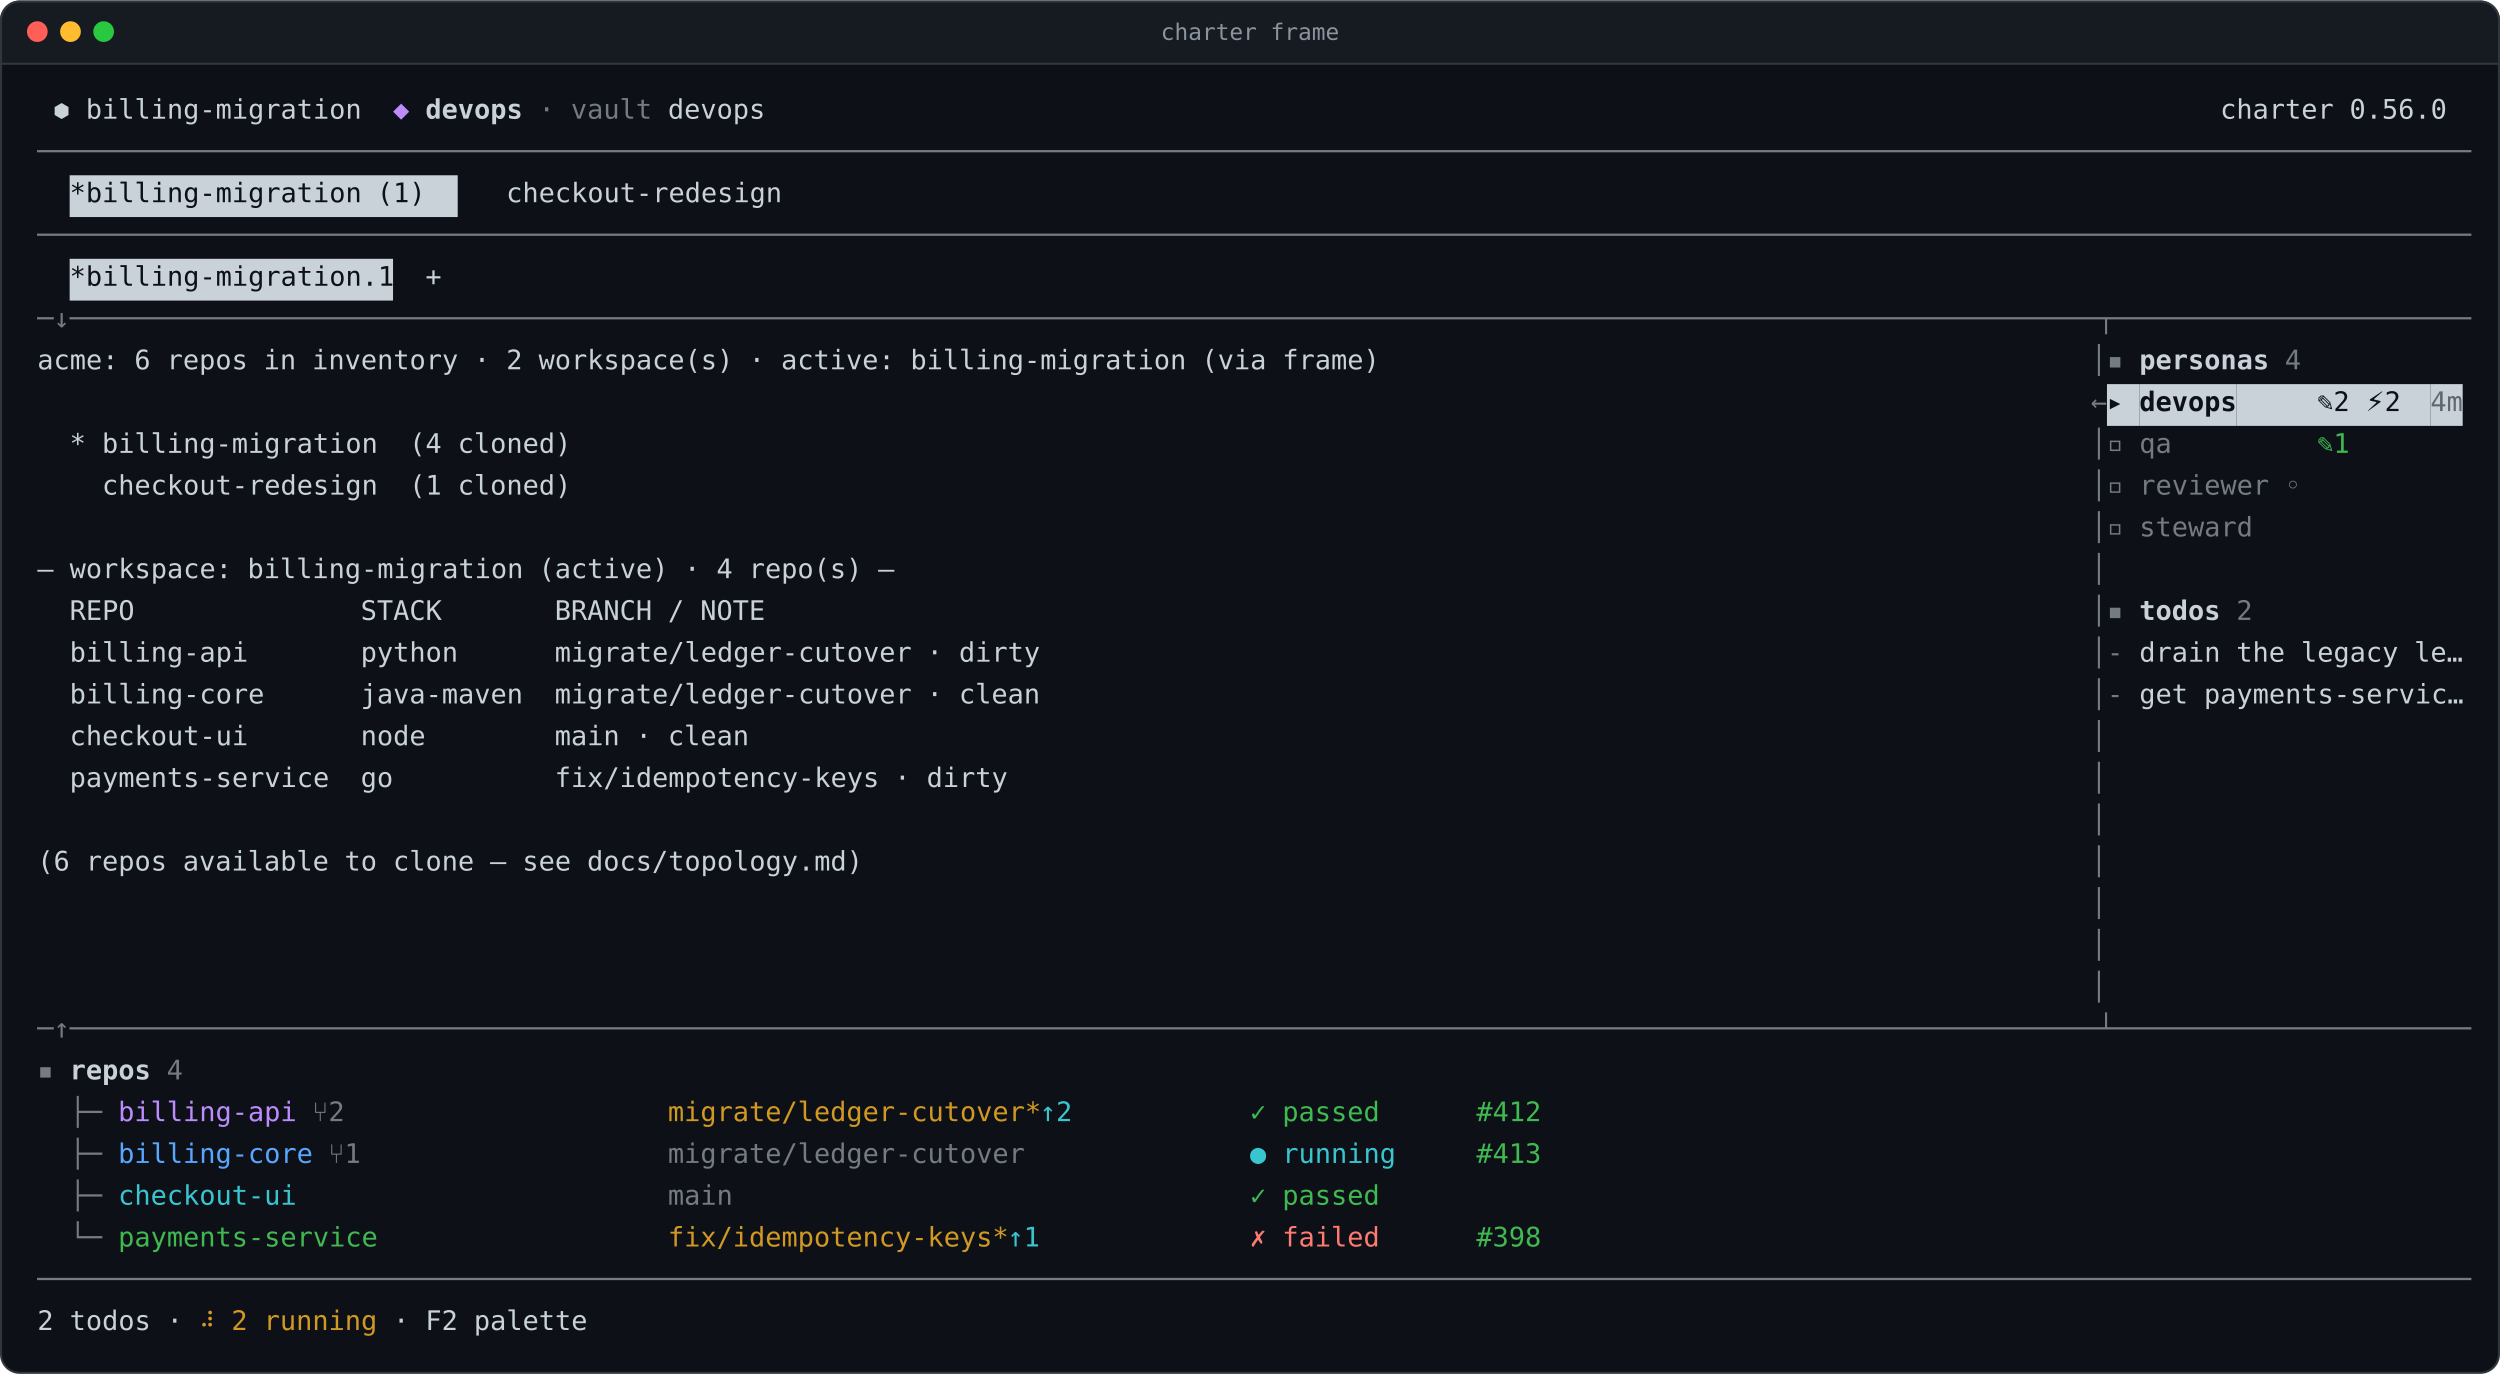
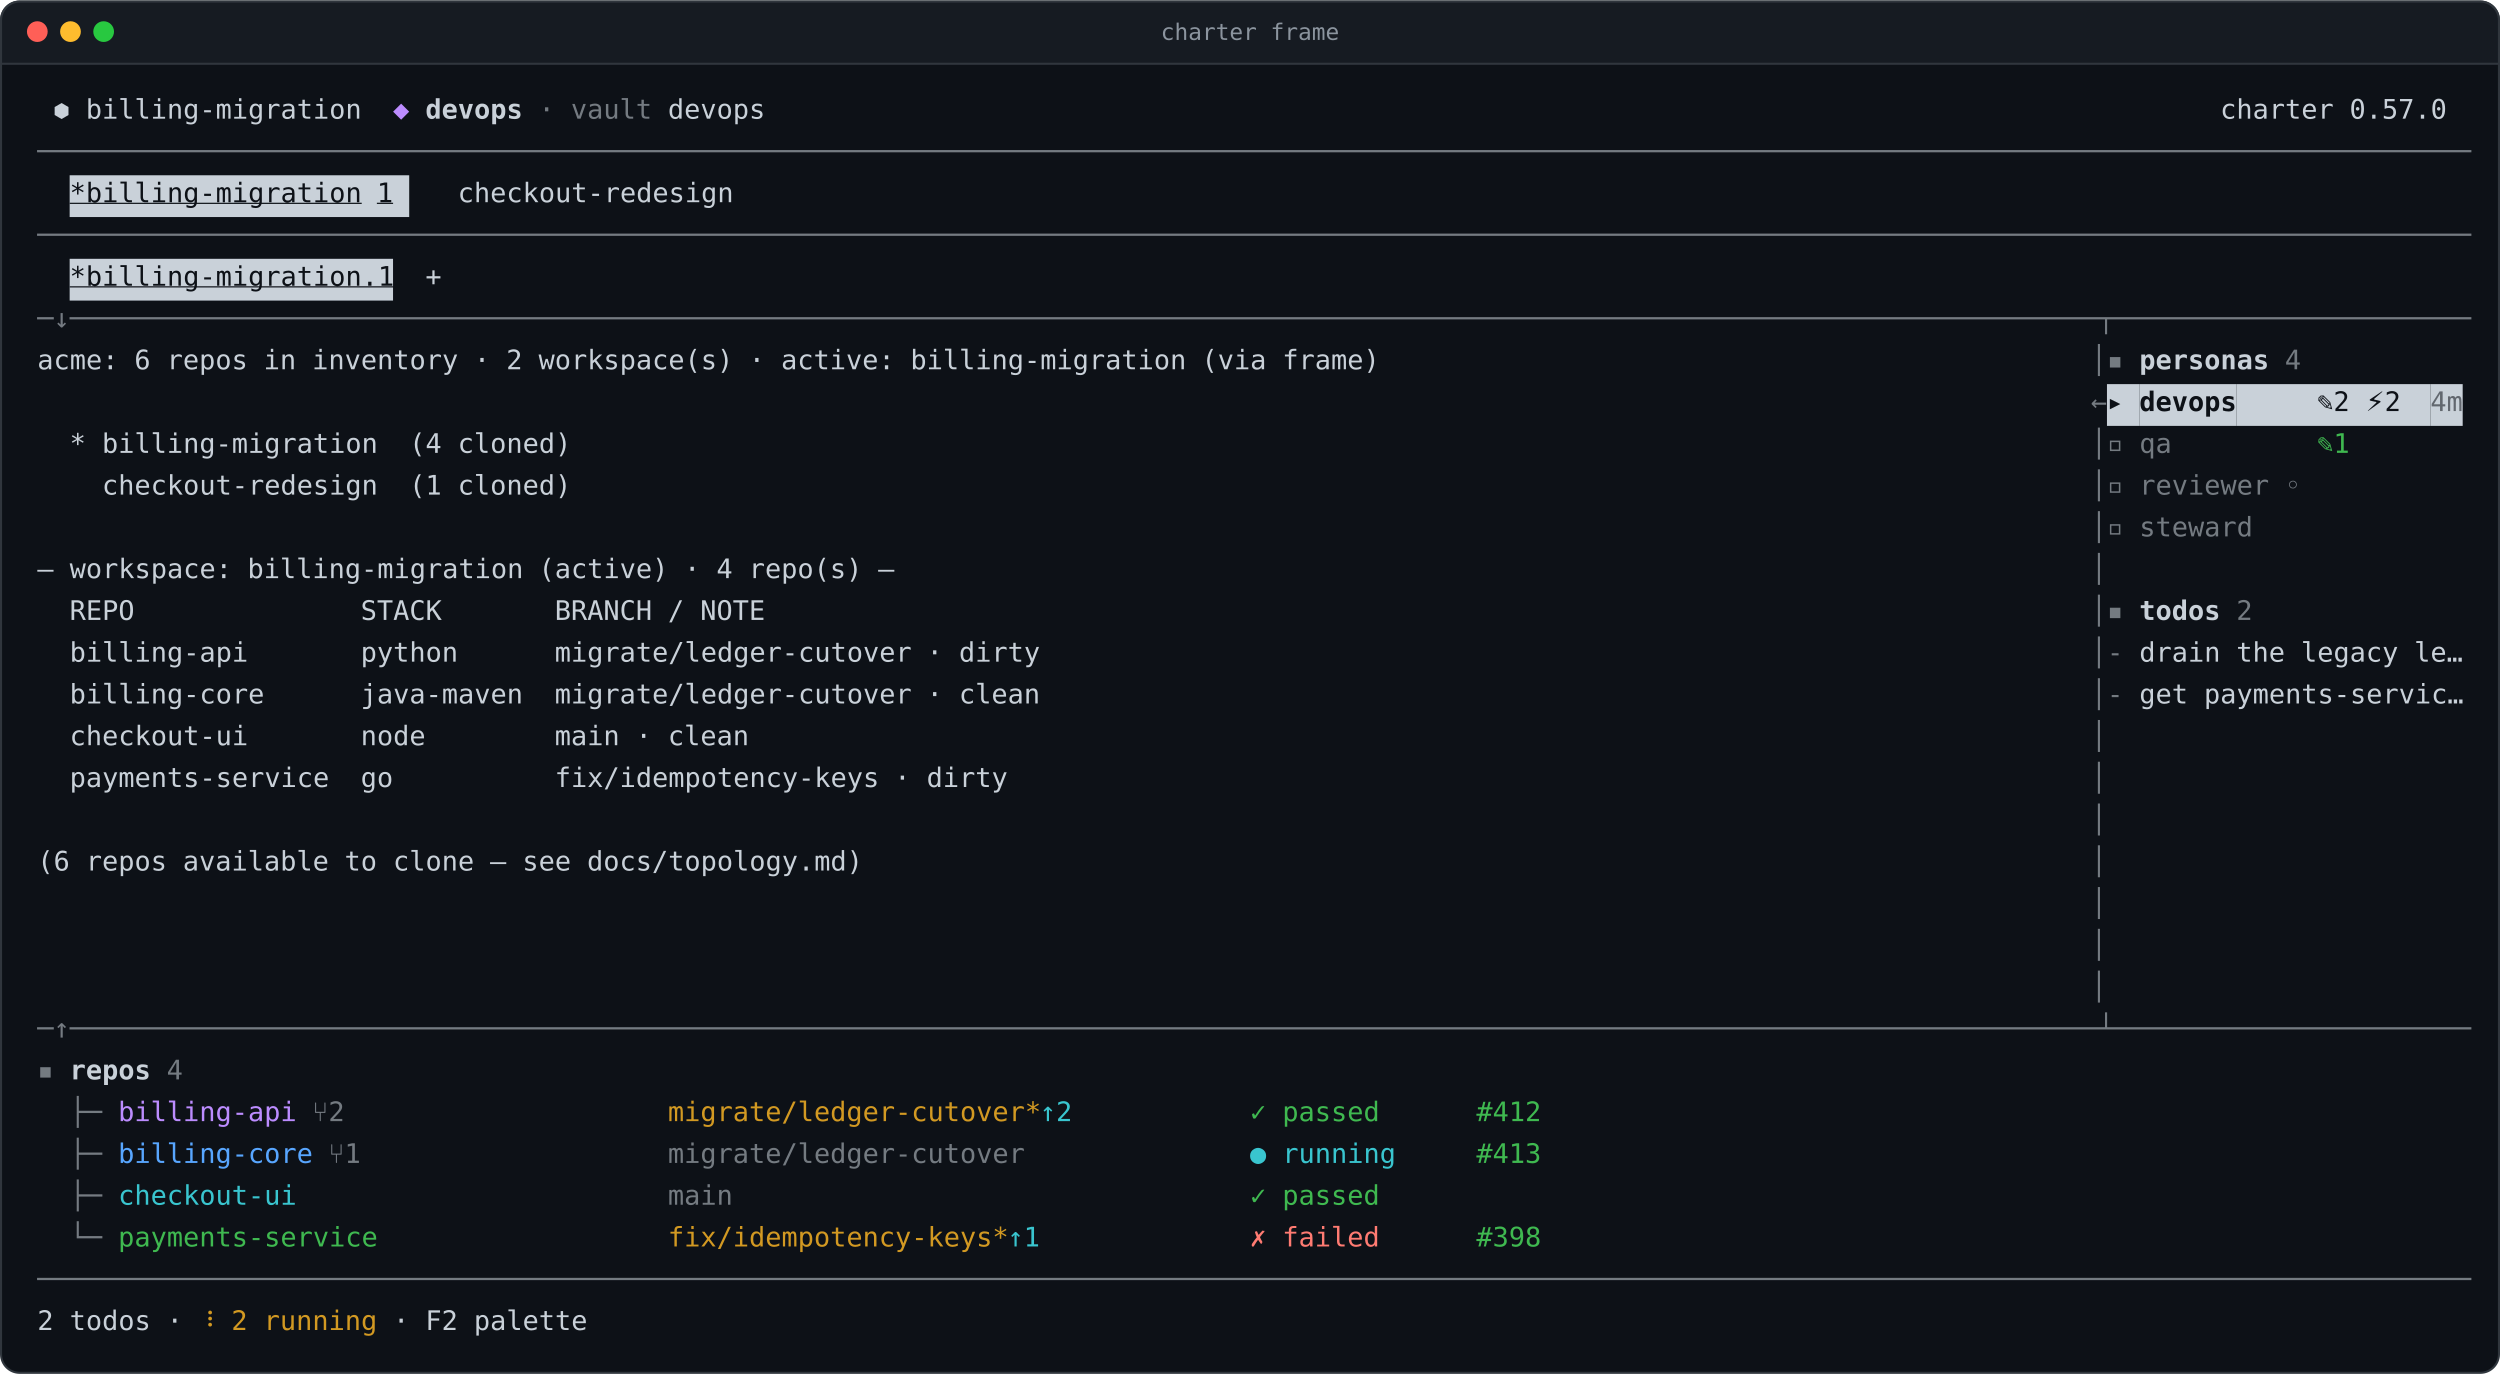
<svg xmlns="http://www.w3.org/2000/svg" width="1206" height="663" viewBox="0 0 1206.00 662.50" role="img" aria-label="charter frame">
  <rect x="0.5" y="0.5" width="1205.00" height="661.50" rx="9" fill="#0d1117" stroke="#30363d" />
  <path d="M0.5 9.5a9 9 0 0 1 9-9h1187.00a9 9 0 0 1 9 9v21.00h-1205.00z" fill="#161b22" stroke="#30363d" />
  <circle cx="18" cy="15.0" r="5" fill="#ff5f57" />
  <circle cx="34" cy="15.0" r="5" fill="#febc2e" />
  <circle cx="50" cy="15.0" r="5" fill="#28c840" />
  <text x="603.00" y="19.0" text-anchor="middle" font-family="ui-monospace, SFMono-Regular, 'SF Mono', Menlo, Consolas, 'DejaVu Sans Mono', monospace" font-size="11" fill="#8b949e">charter frame</text>
  <g font-family="ui-monospace, SFMono-Regular, 'SF Mono', Menlo, Consolas, 'DejaVu Sans Mono', monospace" font-size="13.0">
    <text x="25.80" y="57.00" fill="#c9d1d9">⬢</text>
    <text x="41.40 49.20 57.00 64.80 72.60 80.40 88.20 96.00 103.80 111.60 119.40 127.20 135.00 142.80 150.60 158.40 166.20" y="57.00" fill="#c9d1d9">billing-migration</text>
    <text x="189.60" y="57.00" fill="#bc8cff">◆</text>
    <text x="205.20 213.00 220.80 228.60 236.40 244.20" y="57.00" fill="#c9d1d9" font-weight="600">devops</text>
    <text x="259.80" y="57.00" fill="#c9d1d9" opacity="0.55">·</text>
    <text x="275.40 283.20 291.00 298.80 306.60" y="57.00" fill="#c9d1d9" opacity="0.55">vault</text>
    <text x="322.20 330.00 337.80 345.60 353.40 361.20" y="57.00" fill="#c9d1d9">devops</text>
    <text x="1071.00 1078.80 1086.60 1094.40 1102.20 1110.00 1117.80" y="57.00" fill="#c9d1d9">charter</text>
-     <text x="1133.40 1141.20 1149.00 1156.80 1164.60 1172.40" y="57.00" fill="#c9d1d9">0.56.0</text>
+     <text x="1133.40 1141.20 1149.00 1156.80 1164.60 1172.40" y="57.00" fill="#c9d1d9">0.57.0</text>
    <text x="18.00 25.80 33.60 41.40 49.20 57.00 64.80 72.60 80.40 88.20 96.00 103.80 111.60 119.40 127.20 135.00 142.80 150.60 158.40 166.20 174.00 181.80 189.60 197.40 205.20 213.00 220.80 228.60 236.40 244.20 252.00 259.80 267.60 275.40 283.20 291.00 298.80 306.60 314.40 322.20 330.00 337.80 345.60 353.40 361.20 369.00 376.80 384.60 392.40 400.20 408.00 415.80 423.60 431.40 439.20 447.00 454.80 462.60 470.40 478.20 486.00 493.80 501.60 509.40 517.20 525.00 532.80 540.60 548.40 556.20 564.00 571.80 579.60 587.40 595.20 603.00 610.80 618.60 626.40 634.20 642.00 649.80 657.60 665.40 673.20 681.00 688.80 696.60 704.40 712.20 720.00 727.80 735.60 743.40 751.20 759.00 766.80 774.60 782.40 790.20 798.00 805.80 813.60 821.40 829.20 837.00 844.80 852.60 860.40 868.20 876.00 883.80 891.60 899.40 907.20 915.00 922.80 930.60 938.40 946.20 954.00 961.80 969.60 977.40 985.20 993.00 1000.80 1008.60 1016.40 1024.20 1032.00 1039.80 1047.60 1055.40 1063.20 1071.00 1078.80 1086.60 1094.40 1102.20 1110.00 1117.80 1125.60 1133.40 1141.20 1149.00 1156.80 1164.60 1172.40 1180.20" y="77.15" fill="#c9d1d9" opacity="0.55">──────────────────────────────────────────────────────────────────────────────────────────────────────────────────────────────────────────────────────</text>
-     <rect x="33.60" y="84.30" width="187.20" height="20.15" fill="#c9d1d9" />
-     <text x="33.60 41.40 49.20 57.00 64.80 72.60 80.40 88.20 96.00 103.80 111.60 119.40 127.20 135.00 142.80 150.60 158.40 166.20" y="97.30" fill="#0d1117">*billing-migration</text>
-     <text x="181.80 189.60 197.40" y="97.30" fill="#0d1117">(1)</text>
-     <text x="244.20 252.00 259.80 267.60 275.40 283.20 291.00 298.80 306.60 314.40 322.20 330.00 337.80 345.60 353.40 361.20 369.00" y="97.30" fill="#c9d1d9">checkout-redesign</text>
+     <rect x="33.60" y="84.30" width="163.80" height="20.15" fill="#c9d1d9" />
+     <text x="33.60 41.40 49.20 57.00 64.80 72.60 80.40 88.20 96.00 103.80 111.60 119.40 127.20 135.00 142.80 150.60 158.40 166.20" y="97.30" fill="#0d1117" text-decoration="underline">*billing-migration</text>
+     <text x="181.80" y="97.30" fill="#0d1117" text-decoration="underline">1</text>
+     <text x="220.80 228.60 236.40 244.20 252.00 259.80 267.60 275.40 283.20 291.00 298.80 306.60 314.40 322.20 330.00 337.80 345.60" y="97.30" fill="#c9d1d9">checkout-redesign</text>
    <text x="18.00 25.80 33.60 41.40 49.20 57.00 64.80 72.60 80.40 88.20 96.00 103.80 111.60 119.40 127.20 135.00 142.80 150.60 158.40 166.20 174.00 181.80 189.60 197.40 205.20 213.00 220.80 228.60 236.40 244.20 252.00 259.80 267.60 275.40 283.20 291.00 298.80 306.60 314.40 322.20 330.00 337.80 345.60 353.40 361.20 369.00 376.80 384.60 392.40 400.20 408.00 415.80 423.60 431.40 439.20 447.00 454.80 462.60 470.40 478.20 486.00 493.80 501.60 509.40 517.20 525.00 532.80 540.60 548.40 556.20 564.00 571.80 579.60 587.40 595.20 603.00 610.80 618.60 626.40 634.20 642.00 649.80 657.60 665.40 673.20 681.00 688.80 696.60 704.40 712.20 720.00 727.80 735.60 743.40 751.20 759.00 766.80 774.60 782.40 790.20 798.00 805.80 813.60 821.40 829.20 837.00 844.80 852.60 860.40 868.20 876.00 883.80 891.60 899.40 907.20 915.00 922.80 930.60 938.40 946.20 954.00 961.80 969.60 977.40 985.20 993.00 1000.80 1008.60 1016.40 1024.20 1032.00 1039.80 1047.60 1055.40 1063.20 1071.00 1078.80 1086.60 1094.40 1102.20 1110.00 1117.80 1125.60 1133.40 1141.20 1149.00 1156.80 1164.60 1172.40 1180.20" y="117.45" fill="#c9d1d9" opacity="0.55">──────────────────────────────────────────────────────────────────────────────────────────────────────────────────────────────────────────────────────</text>
    <rect x="33.60" y="124.60" width="156.00" height="20.15" fill="#c9d1d9" />
-     <text x="33.60 41.40 49.20 57.00 64.80 72.60 80.40 88.20 96.00 103.80 111.60 119.40 127.20 135.00 142.80 150.60 158.40 166.20 174.00 181.80" y="137.60" fill="#0d1117">*billing-migration.1</text>
+     <text x="33.60 41.40 49.20 57.00 64.80 72.60 80.40 88.20 96.00 103.80 111.60 119.40 127.20 135.00 142.80 150.60 158.40 166.20 174.00 181.80" y="137.60" fill="#0d1117" text-decoration="underline">*billing-migration.1</text>
    <text x="205.20" y="137.60" fill="#c9d1d9">+</text>
    <text x="18.00 25.80 33.60 41.40 49.20 57.00 64.80 72.60 80.40 88.20 96.00 103.80 111.60 119.40 127.20 135.00 142.80 150.60 158.40 166.20 174.00 181.80 189.60 197.40 205.20 213.00 220.80 228.60 236.40 244.20 252.00 259.80 267.60 275.40 283.20 291.00 298.80 306.60 314.40 322.20 330.00 337.80 345.60 353.40 361.20 369.00 376.80 384.60 392.40 400.20 408.00 415.80 423.60 431.40 439.20 447.00 454.80 462.60 470.40 478.20 486.00 493.80 501.60 509.40 517.20 525.00 532.80 540.60 548.40 556.20 564.00 571.80 579.60 587.40 595.20 603.00 610.80 618.60 626.40 634.20 642.00 649.80 657.60 665.40 673.20 681.00 688.80 696.60 704.40 712.20 720.00 727.80 735.60 743.40 751.20 759.00 766.80 774.60 782.40 790.20 798.00 805.80 813.60 821.40 829.20 837.00 844.80 852.60 860.40 868.20 876.00 883.80 891.60 899.40 907.20 915.00 922.80 930.60 938.40 946.20 954.00 961.80 969.60 977.40 985.20 993.00 1000.80 1008.60 1016.40 1024.20 1032.00 1039.80 1047.60 1055.40 1063.20 1071.00 1078.80 1086.60 1094.40 1102.20 1110.00 1117.80 1125.60 1133.40 1141.20 1149.00 1156.80 1164.60 1172.40 1180.20" y="157.75" fill="#c9d1d9" opacity="0.55">─↓─────────────────────────────────────────────────────────────────────────────────────────────────────────────────────────────┬──────────────────────</text>
    <text x="18.00 25.80 33.60 41.40 49.20" y="177.90" fill="#c9d1d9">acme:</text>
    <text x="64.80" y="177.90" fill="#c9d1d9">6</text>
    <text x="80.40 88.20 96.00 103.80 111.60" y="177.90" fill="#c9d1d9">repos</text>
    <text x="127.20 135.00" y="177.90" fill="#c9d1d9">in</text>
    <text x="150.60 158.40 166.20 174.00 181.80 189.60 197.40 205.20 213.00" y="177.90" fill="#c9d1d9">inventory</text>
    <text x="228.60" y="177.90" fill="#c9d1d9">·</text>
    <text x="244.20" y="177.90" fill="#c9d1d9">2</text>
    <text x="259.80 267.60 275.40 283.20 291.00 298.80 306.60 314.40 322.20 330.00 337.80 345.60" y="177.90" fill="#c9d1d9">workspace(s)</text>
    <text x="361.20" y="177.90" fill="#c9d1d9">·</text>
    <text x="376.80 384.60 392.40 400.20 408.00 415.80 423.60" y="177.90" fill="#c9d1d9">active:</text>
    <text x="439.20 447.00 454.80 462.60 470.40 478.20 486.00 493.80 501.60 509.40 517.20 525.00 532.80 540.60 548.40 556.20 564.00" y="177.90" fill="#c9d1d9">billing-migration</text>
    <text x="579.60 587.40 595.20 603.00" y="177.90" fill="#c9d1d9">(via</text>
    <text x="618.60 626.40 634.20 642.00 649.80 657.60" y="177.90" fill="#c9d1d9">frame)</text>
    <text x="1008.60 1016.40" y="177.90" fill="#c9d1d9" opacity="0.55">│▪</text>
    <text x="1032.00 1039.80 1047.60 1055.40 1063.20 1071.00 1078.80 1086.60" y="177.90" fill="#c9d1d9" font-weight="600">personas</text>
    <text x="1102.20" y="177.90" fill="#c9d1d9" opacity="0.55">4</text>
    <text x="1008.60" y="198.05" fill="#c9d1d9" opacity="0.55">←</text>
    <rect x="1016.40" y="185.05" width="15.60" height="20.15" fill="#c9d1d9" />
    <text x="1016.40" y="198.05" fill="#0d1117">▸</text>
    <rect x="1032.00" y="185.05" width="46.80" height="20.15" fill="#c9d1d9" />
    <text x="1032.00 1039.80 1047.60 1055.40 1063.20 1071.00" y="198.05" fill="#0d1117" font-weight="600">devops</text>
    <rect x="1078.80" y="185.05" width="93.60" height="20.15" fill="#c9d1d9" />
    <text x="1117.80 1125.60" y="198.05" fill="#0d1117">✎2</text>
    <text x="1141.20 1156.80" y="198.05" fill="#0d1117">⚡2</text>
    <rect x="1172.40" y="185.05" width="15.60" height="20.15" fill="#c9d1d9" />
    <text x="1172.40 1180.20" y="198.05" fill="#0d1117" opacity="0.55">4m</text>
    <text x="33.60" y="218.20" fill="#c9d1d9">*</text>
    <text x="49.20 57.00 64.80 72.60 80.40 88.20 96.00 103.80 111.60 119.40 127.20 135.00 142.80 150.60 158.40 166.20 174.00" y="218.20" fill="#c9d1d9">billing-migration</text>
    <text x="197.40 205.20" y="218.20" fill="#c9d1d9">(4</text>
    <text x="220.80 228.60 236.40 244.20 252.00 259.80 267.60" y="218.20" fill="#c9d1d9">cloned)</text>
    <text x="1008.60 1016.40" y="218.20" fill="#c9d1d9" opacity="0.55">│▫</text>
    <text x="1032.00 1039.80" y="218.20" fill="#c9d1d9" opacity="0.55">qa</text>
    <text x="1117.80 1125.60" y="218.20" fill="#3fb950">✎1</text>
    <text x="49.20 57.00 64.80 72.60 80.40 88.20 96.00 103.80 111.60 119.40 127.20 135.00 142.80 150.60 158.40 166.20 174.00" y="238.35" fill="#c9d1d9">checkout-redesign</text>
    <text x="197.40 205.20" y="238.35" fill="#c9d1d9">(1</text>
    <text x="220.80 228.60 236.40 244.20 252.00 259.80 267.60" y="238.35" fill="#c9d1d9">cloned)</text>
    <text x="1008.60 1016.40" y="238.35" fill="#c9d1d9" opacity="0.55">│▫</text>
    <text x="1032.00 1039.80 1047.60 1055.40 1063.20 1071.00 1078.80 1086.60" y="238.35" fill="#c9d1d9" opacity="0.55">reviewer</text>
    <text x="1102.20" y="238.35" fill="#c9d1d9" opacity="0.55">◦</text>
    <text x="1008.60 1016.40" y="258.50" fill="#c9d1d9" opacity="0.55">│▫</text>
    <text x="1032.00 1039.80 1047.60 1055.40 1063.20 1071.00 1078.80" y="258.50" fill="#c9d1d9" opacity="0.55">steward</text>
    <text x="18.00" y="278.65" fill="#c9d1d9">—</text>
    <text x="33.60 41.40 49.20 57.00 64.80 72.60 80.40 88.20 96.00 103.80" y="278.65" fill="#c9d1d9">workspace:</text>
    <text x="119.40 127.20 135.00 142.80 150.60 158.40 166.20 174.00 181.80 189.60 197.40 205.20 213.00 220.80 228.60 236.40 244.20" y="278.65" fill="#c9d1d9">billing-migration</text>
    <text x="259.80 267.60 275.40 283.20 291.00 298.80 306.60 314.40" y="278.65" fill="#c9d1d9">(active)</text>
    <text x="330.00" y="278.65" fill="#c9d1d9">·</text>
    <text x="345.60" y="278.65" fill="#c9d1d9">4</text>
    <text x="361.20 369.00 376.80 384.60 392.40 400.20 408.00" y="278.65" fill="#c9d1d9">repo(s)</text>
    <text x="423.60" y="278.65" fill="#c9d1d9">—</text>
    <text x="1008.60" y="278.65" fill="#c9d1d9" opacity="0.55">│</text>
    <text x="33.60 41.40 49.20 57.00" y="298.80" fill="#c9d1d9">REPO</text>
    <text x="174.00 181.80 189.60 197.40 205.20" y="298.80" fill="#c9d1d9">STACK</text>
    <text x="267.60 275.40 283.20 291.00 298.80 306.60" y="298.80" fill="#c9d1d9">BRANCH</text>
    <text x="322.20" y="298.80" fill="#c9d1d9">/</text>
    <text x="337.80 345.60 353.40 361.20" y="298.80" fill="#c9d1d9">NOTE</text>
    <text x="1008.60 1016.40" y="298.80" fill="#c9d1d9" opacity="0.55">│▪</text>
    <text x="1032.00 1039.80 1047.60 1055.40 1063.20" y="298.80" fill="#c9d1d9" font-weight="600">todos</text>
    <text x="1078.80" y="298.80" fill="#c9d1d9" opacity="0.55">2</text>
    <text x="33.60 41.40 49.20 57.00 64.80 72.60 80.40 88.20 96.00 103.80 111.60" y="318.95" fill="#c9d1d9">billing-api</text>
    <text x="174.00 181.80 189.60 197.40 205.20 213.00" y="318.95" fill="#c9d1d9">python</text>
    <text x="267.60 275.40 283.20 291.00 298.80 306.60 314.40 322.20 330.00 337.80 345.60 353.40 361.20 369.00 376.80 384.60 392.40 400.20 408.00 415.80 423.60 431.40" y="318.95" fill="#c9d1d9">migrate/ledger-cutover</text>
    <text x="447.00" y="318.95" fill="#c9d1d9">·</text>
    <text x="462.60 470.40 478.20 486.00 493.80" y="318.95" fill="#c9d1d9">dirty</text>
    <text x="1008.60 1016.40" y="318.95" fill="#c9d1d9" opacity="0.55">│-</text>
    <text x="1032.00 1039.80 1047.60 1055.40 1063.20" y="318.95" fill="#c9d1d9">drain</text>
    <text x="1078.80 1086.60 1094.40" y="318.95" fill="#c9d1d9">the</text>
    <text x="1110.00 1117.80 1125.60 1133.40 1141.20 1149.00" y="318.95" fill="#c9d1d9">legacy</text>
    <text x="1164.60 1172.40 1180.20" y="318.95" fill="#c9d1d9">le…</text>
    <text x="33.60 41.40 49.20 57.00 64.80 72.60 80.40 88.20 96.00 103.80 111.60 119.40" y="339.10" fill="#c9d1d9">billing-core</text>
    <text x="174.00 181.80 189.60 197.40 205.20 213.00 220.80 228.60 236.40 244.20" y="339.10" fill="#c9d1d9">java-maven</text>
    <text x="267.60 275.40 283.20 291.00 298.80 306.60 314.40 322.20 330.00 337.80 345.60 353.40 361.20 369.00 376.80 384.60 392.40 400.20 408.00 415.80 423.60 431.40" y="339.10" fill="#c9d1d9">migrate/ledger-cutover</text>
    <text x="447.00" y="339.10" fill="#c9d1d9">·</text>
    <text x="462.60 470.40 478.20 486.00 493.80" y="339.10" fill="#c9d1d9">clean</text>
    <text x="1008.60 1016.40" y="339.10" fill="#c9d1d9" opacity="0.55">│-</text>
    <text x="1032.00 1039.80 1047.60" y="339.10" fill="#c9d1d9">get</text>
    <text x="1063.20 1071.00 1078.80 1086.60 1094.40 1102.20 1110.00 1117.80 1125.60 1133.40 1141.20 1149.00 1156.80 1164.60 1172.40 1180.20" y="339.10" fill="#c9d1d9">payments-servic…</text>
    <text x="33.60 41.40 49.20 57.00 64.80 72.60 80.40 88.20 96.00 103.80 111.60" y="359.25" fill="#c9d1d9">checkout-ui</text>
    <text x="174.00 181.80 189.60 197.40" y="359.25" fill="#c9d1d9">node</text>
    <text x="267.60 275.40 283.20 291.00" y="359.25" fill="#c9d1d9">main</text>
    <text x="306.60" y="359.25" fill="#c9d1d9">·</text>
    <text x="322.20 330.00 337.80 345.60 353.40" y="359.25" fill="#c9d1d9">clean</text>
    <text x="1008.60" y="359.25" fill="#c9d1d9" opacity="0.55">│</text>
    <text x="33.60 41.40 49.20 57.00 64.80 72.60 80.40 88.20 96.00 103.80 111.60 119.40 127.20 135.00 142.80 150.60" y="379.40" fill="#c9d1d9">payments-service</text>
    <text x="174.00 181.80" y="379.40" fill="#c9d1d9">go</text>
    <text x="267.60 275.40 283.20 291.00 298.80 306.60 314.40 322.20 330.00 337.80 345.60 353.40 361.20 369.00 376.80 384.60 392.40 400.20 408.00 415.80" y="379.40" fill="#c9d1d9">fix/idempotency-keys</text>
    <text x="431.40" y="379.40" fill="#c9d1d9">·</text>
    <text x="447.00 454.80 462.60 470.40 478.20" y="379.40" fill="#c9d1d9">dirty</text>
    <text x="1008.60" y="379.40" fill="#c9d1d9" opacity="0.55">│</text>
    <text x="1008.60" y="399.55" fill="#c9d1d9" opacity="0.55">│</text>
    <text x="18.00 25.80" y="419.70" fill="#c9d1d9">(6</text>
    <text x="41.40 49.20 57.00 64.80 72.60" y="419.70" fill="#c9d1d9">repos</text>
    <text x="88.20 96.00 103.80 111.60 119.40 127.20 135.00 142.80 150.60" y="419.70" fill="#c9d1d9">available</text>
    <text x="166.20 174.00" y="419.70" fill="#c9d1d9">to</text>
    <text x="189.60 197.40 205.20 213.00 220.80" y="419.70" fill="#c9d1d9">clone</text>
    <text x="236.40" y="419.70" fill="#c9d1d9">—</text>
    <text x="252.00 259.80 267.60" y="419.70" fill="#c9d1d9">see</text>
    <text x="283.20 291.00 298.80 306.60 314.40 322.20 330.00 337.80 345.60 353.40 361.20 369.00 376.80 384.60 392.40 400.20 408.00" y="419.70" fill="#c9d1d9">docs/topology.md)</text>
    <text x="1008.60" y="419.70" fill="#c9d1d9" opacity="0.55">│</text>
    <text x="1008.60" y="439.85" fill="#c9d1d9" opacity="0.55">│</text>
    <text x="1008.60" y="460.00" fill="#c9d1d9" opacity="0.55">│</text>
    <text x="1008.60" y="480.15" fill="#c9d1d9" opacity="0.55">│</text>
    <text x="18.00 25.80 33.60 41.40 49.20 57.00 64.80 72.60 80.40 88.20 96.00 103.80 111.60 119.40 127.20 135.00 142.80 150.60 158.40 166.20 174.00 181.80 189.60 197.40 205.20 213.00 220.80 228.60 236.40 244.20 252.00 259.80 267.60 275.40 283.20 291.00 298.80 306.60 314.40 322.20 330.00 337.80 345.60 353.40 361.20 369.00 376.80 384.60 392.40 400.20 408.00 415.80 423.60 431.40 439.20 447.00 454.80 462.60 470.40 478.20 486.00 493.80 501.60 509.40 517.20 525.00 532.80 540.60 548.40 556.20 564.00 571.80 579.60 587.40 595.20 603.00 610.80 618.60 626.40 634.20 642.00 649.80 657.60 665.40 673.20 681.00 688.80 696.60 704.40 712.20 720.00 727.80 735.60 743.40 751.20 759.00 766.80 774.60 782.40 790.20 798.00 805.80 813.60 821.40 829.20 837.00 844.80 852.60 860.40 868.20 876.00 883.80 891.60 899.40 907.20 915.00 922.80 930.60 938.40 946.20 954.00 961.80 969.60 977.40 985.20 993.00 1000.80 1008.60 1016.40 1024.20 1032.00 1039.80 1047.60 1055.40 1063.20 1071.00 1078.80 1086.60 1094.40 1102.20 1110.00 1117.80 1125.60 1133.40 1141.20 1149.00 1156.80 1164.60 1172.40 1180.20" y="500.30" fill="#c9d1d9" opacity="0.55">─↑─────────────────────────────────────────────────────────────────────────────────────────────────────────────────────────────┴──────────────────────</text>
    <text x="18.00" y="520.45" fill="#c9d1d9" opacity="0.55">▪</text>
    <text x="33.60 41.40 49.20 57.00 64.80" y="520.45" fill="#c9d1d9" font-weight="600">repos</text>
    <text x="80.40" y="520.45" fill="#c9d1d9" opacity="0.55">4</text>
    <text x="33.60 41.40" y="540.60" fill="#c9d1d9" opacity="0.55">├─</text>
    <text x="57.00 64.80 72.60 80.40 88.20 96.00 103.80 111.60 119.40 127.20 135.00" y="540.60" fill="#bc8cff">billing-api</text>
    <text x="150.60 158.40" y="540.60" fill="#c9d1d9" opacity="0.55">⑂2</text>
    <text x="322.20 330.00 337.80 345.60 353.40 361.20 369.00 376.80 384.60 392.40 400.20 408.00 415.80 423.60 431.40 439.20 447.00 454.80 462.60 470.40 478.20 486.00 493.80" y="540.60" fill="#d29922">migrate/ledger-cutover*</text>
    <text x="501.60 509.40" y="540.60" fill="#39c5cf">↑2</text>
    <text x="603.00" y="540.60" fill="#3fb950">✓</text>
    <text x="618.60 626.40 634.20 642.00 649.80 657.60" y="540.60" fill="#3fb950">passed</text>
    <text x="712.20 720.00 727.80 735.60" y="540.60" fill="#3fb950">#412</text>
    <text x="33.60 41.40" y="560.75" fill="#c9d1d9" opacity="0.55">├─</text>
    <text x="57.00 64.80 72.60 80.40 88.20 96.00 103.80 111.60 119.40 127.20 135.00 142.80" y="560.75" fill="#58a6ff">billing-core</text>
    <text x="158.40 166.20" y="560.75" fill="#c9d1d9" opacity="0.55">⑂1</text>
    <text x="322.20 330.00 337.80 345.60 353.40 361.20 369.00 376.80 384.60 392.40 400.20 408.00 415.80 423.60 431.40 439.20 447.00 454.80 462.60 470.40 478.20 486.00" y="560.75" fill="#c9d1d9" opacity="0.55">migrate/ledger-cutover</text>
    <text x="603.00" y="560.75" fill="#39c5cf">●</text>
    <text x="618.60 626.40 634.20 642.00 649.80 657.60 665.40" y="560.75" fill="#39c5cf">running</text>
    <text x="712.20 720.00 727.80 735.60" y="560.75" fill="#3fb950">#413</text>
    <text x="33.60 41.40" y="580.90" fill="#c9d1d9" opacity="0.55">├─</text>
    <text x="57.00 64.80 72.60 80.40 88.20 96.00 103.80 111.60 119.40 127.20 135.00" y="580.90" fill="#39c5cf">checkout-ui</text>
    <text x="322.20 330.00 337.80 345.60" y="580.90" fill="#c9d1d9" opacity="0.55">main</text>
    <text x="603.00" y="580.90" fill="#3fb950">✓</text>
    <text x="618.60 626.40 634.20 642.00 649.80 657.60" y="580.90" fill="#3fb950">passed</text>
    <text x="33.60 41.40" y="601.05" fill="#c9d1d9" opacity="0.55">└─</text>
    <text x="57.00 64.80 72.60 80.40 88.20 96.00 103.80 111.60 119.40 127.20 135.00 142.80 150.60 158.40 166.20 174.00" y="601.05" fill="#3fb950">payments-service</text>
    <text x="322.20 330.00 337.80 345.60 353.40 361.20 369.00 376.80 384.60 392.40 400.20 408.00 415.80 423.60 431.40 439.20 447.00 454.80 462.60 470.40 478.20" y="601.05" fill="#d29922">fix/idempotency-keys*</text>
    <text x="486.00 493.80" y="601.05" fill="#39c5cf">↑1</text>
    <text x="603.00" y="601.05" fill="#ff7b72">✗</text>
    <text x="618.60 626.40 634.20 642.00 649.80 657.60" y="601.05" fill="#ff7b72">failed</text>
    <text x="712.20 720.00 727.80 735.60" y="601.05" fill="#3fb950">#398</text>
    <text x="18.00 25.80 33.60 41.40 49.20 57.00 64.80 72.60 80.40 88.20 96.00 103.80 111.60 119.40 127.20 135.00 142.80 150.60 158.40 166.20 174.00 181.80 189.60 197.40 205.20 213.00 220.80 228.60 236.40 244.20 252.00 259.80 267.60 275.40 283.20 291.00 298.80 306.60 314.40 322.20 330.00 337.80 345.60 353.40 361.20 369.00 376.80 384.60 392.40 400.20 408.00 415.80 423.60 431.40 439.20 447.00 454.80 462.60 470.40 478.20 486.00 493.80 501.60 509.40 517.20 525.00 532.80 540.60 548.40 556.20 564.00 571.80 579.60 587.40 595.20 603.00 610.80 618.60 626.40 634.20 642.00 649.80 657.60 665.40 673.20 681.00 688.80 696.60 704.40 712.20 720.00 727.80 735.60 743.40 751.20 759.00 766.80 774.60 782.40 790.20 798.00 805.80 813.60 821.40 829.20 837.00 844.80 852.60 860.40 868.20 876.00 883.80 891.60 899.40 907.20 915.00 922.80 930.60 938.40 946.20 954.00 961.80 969.60 977.40 985.20 993.00 1000.80 1008.60 1016.40 1024.20 1032.00 1039.80 1047.60 1055.40 1063.20 1071.00 1078.80 1086.60 1094.40 1102.20 1110.00 1117.80 1125.60 1133.40 1141.20 1149.00 1156.80 1164.60 1172.40 1180.20" y="621.20" fill="#c9d1d9" opacity="0.55">──────────────────────────────────────────────────────────────────────────────────────────────────────────────────────────────────────────────────────</text>
    <text x="18.00" y="641.35" fill="#c9d1d9">2</text>
    <text x="33.60 41.40 49.20 57.00 64.80" y="641.35" fill="#c9d1d9">todos</text>
    <text x="80.40" y="641.35" fill="#c9d1d9">·</text>
-     <text x="96.00" y="641.35" fill="#d29922">⠼</text>
+     <text x="96.00" y="641.35" fill="#d29922">⠸</text>
    <text x="111.60" y="641.35" fill="#d29922">2</text>
    <text x="127.20 135.00 142.80 150.60 158.40 166.20 174.00" y="641.35" fill="#d29922">running</text>
    <text x="189.60" y="641.35" fill="#c9d1d9">·</text>
    <text x="205.20 213.00" y="641.35" fill="#c9d1d9">F2</text>
    <text x="228.60 236.40 244.20 252.00 259.80 267.60 275.40" y="641.35" fill="#c9d1d9">palette</text>
  </g>
</svg>
